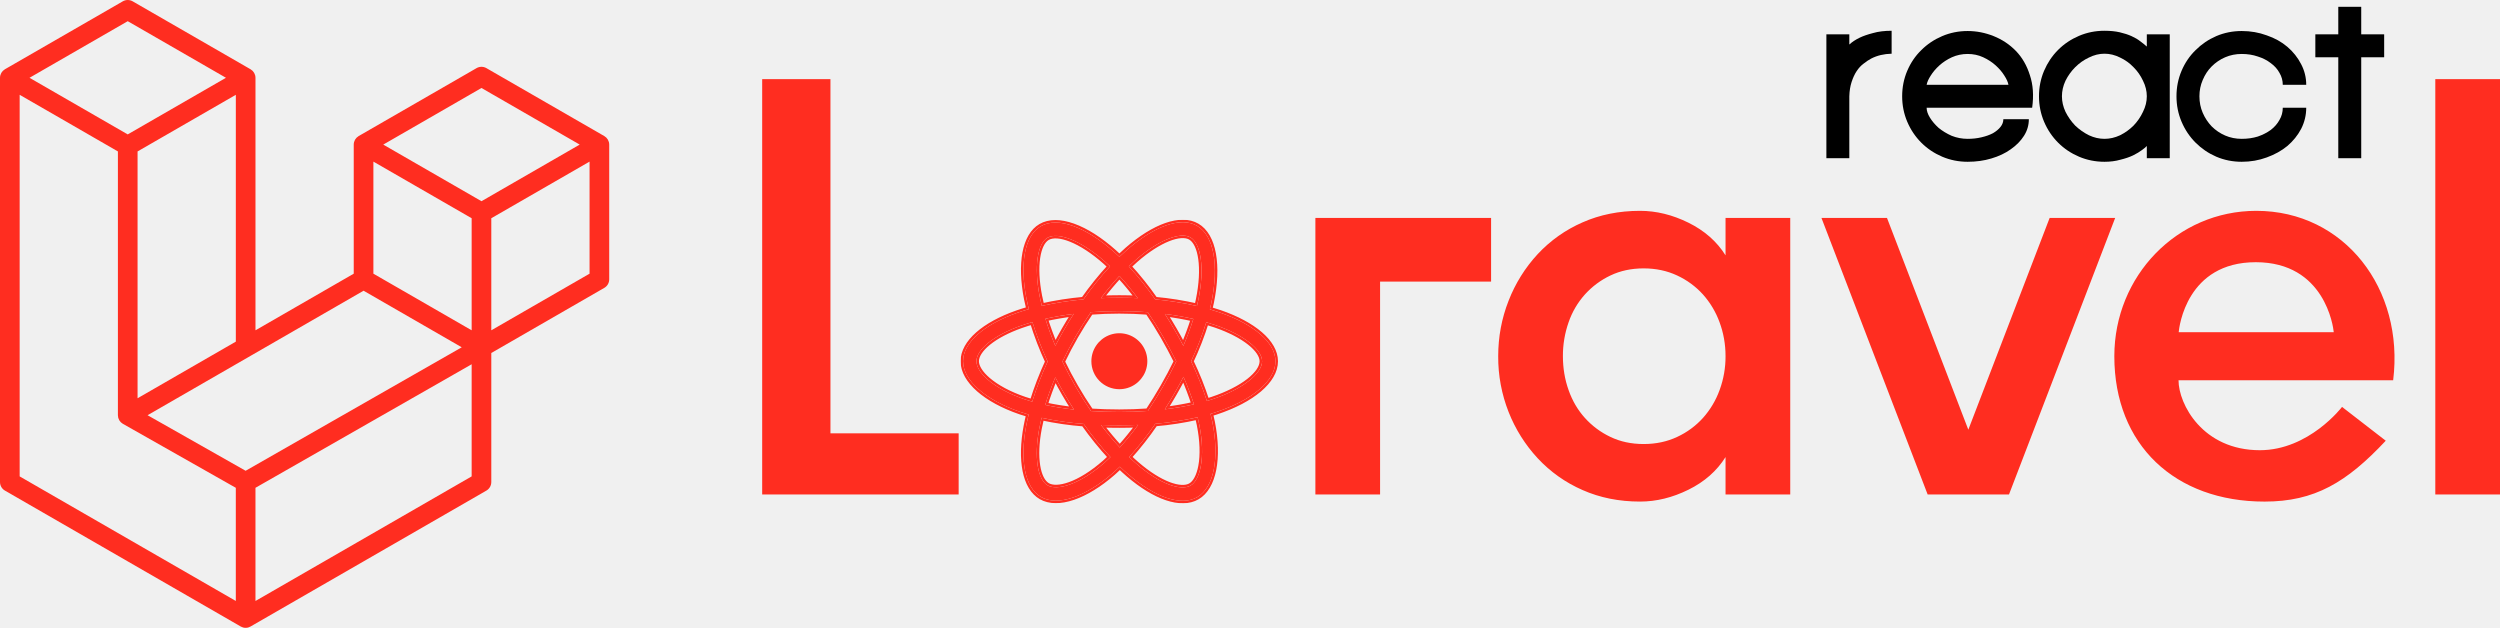
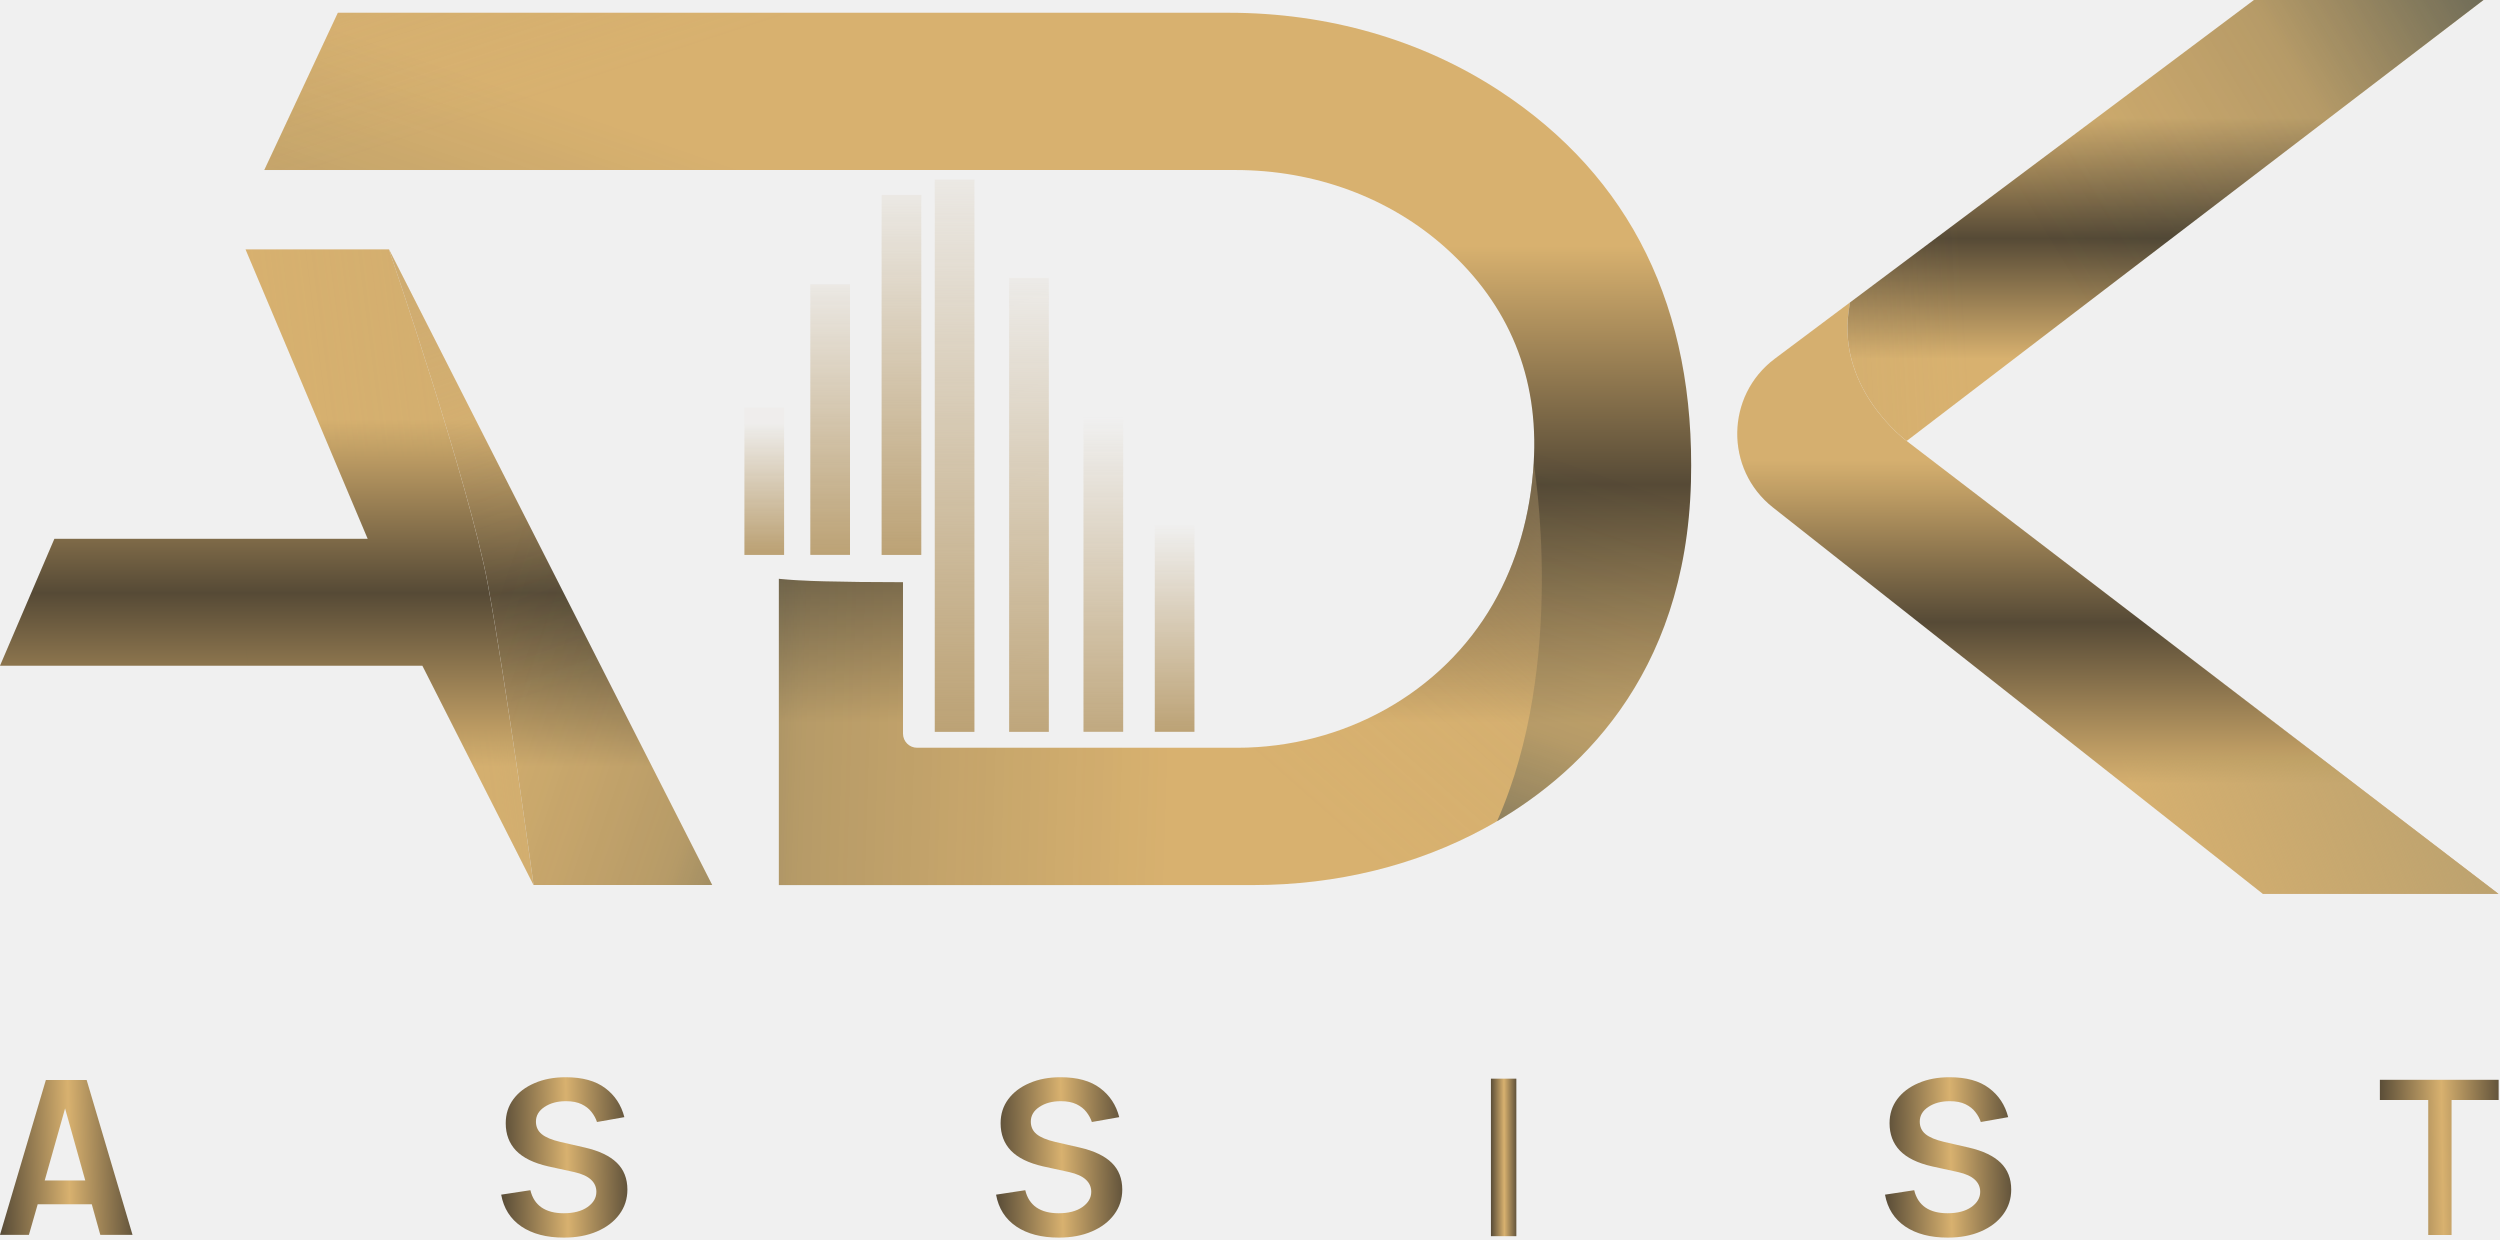
- <svg xmlns="http://www.w3.org/2000/svg" width="1991" height="500" viewBox="0 0 1991 500" fill="none">
-   <mask id="path-1-outside-1_1_7" maskUnits="userSpaceOnUse" x="765" y="175" width="253" height="226" fill="black">
-     <rect fill="white" x="765" y="175" width="253" height="226" />
-     <path d="M971.537 248.894C968.887 247.988 966.217 247.145 963.529 246.365C963.975 244.551 964.386 242.726 964.763 240.892C970.827 211.403 966.862 187.646 953.33 179.825C940.374 172.321 919.125 180.141 897.69 198.84C895.582 200.685 893.518 202.585 891.496 204.541C890.149 203.242 888.767 201.97 887.35 200.727C864.884 180.732 842.365 172.31 828.849 180.157C815.893 187.677 812.042 210.009 817.499 237.958C818.045 240.722 818.658 243.474 819.339 246.214C816.152 247.121 813.073 248.09 810.13 249.117C783.823 258.316 767 272.739 767 287.696C767 303.15 785.056 318.646 812.488 328.042C814.713 328.799 816.959 329.502 819.225 330.152C818.489 333.085 817.838 336.051 817.271 339.05C812.089 366.518 816.131 388.321 829.062 395.795C842.417 403.511 864.822 395.582 886.661 376.458C888.389 374.945 890.116 373.347 891.844 371.664C894.027 373.775 896.273 375.824 898.581 377.811C919.726 396.043 940.607 403.408 953.517 395.914C966.862 388.171 971.2 364.746 965.566 336.246C965.134 334.07 964.637 331.848 964.074 329.582C965.649 329.115 967.192 328.633 968.702 328.136C997.206 318.667 1015.78 303.358 1015.78 287.711C1015.76 272.682 998.403 258.165 971.537 248.894ZM904.681 206.873C923.043 190.854 940.208 184.531 948.033 189.05C956.362 193.865 959.601 213.279 954.367 238.741C954.021 240.399 953.648 242.053 953.247 243.701C942.289 241.208 931.177 239.449 919.985 238.435C913.577 229.204 906.553 220.417 898.959 212.133C900.818 210.33 902.722 208.576 904.671 206.873H904.681ZM840.453 300.476C842.702 304.829 845.053 309.129 847.507 313.376C850.005 317.708 852.608 321.977 855.317 326.182C847.616 325.345 839.963 324.111 832.389 322.487C834.586 315.376 837.292 307.991 840.453 300.476ZM840.453 275.429C837.343 268.074 834.711 260.84 832.55 253.853C839.65 252.262 847.216 250.962 855.104 249.977C852.461 254.102 849.918 258.288 847.475 262.534C845.033 266.781 842.687 271.079 840.437 275.429H840.453ZM846.102 287.955C849.377 281.124 852.905 274.425 856.685 267.857C860.461 261.292 864.481 254.878 868.745 248.614C876.146 248.054 883.733 247.759 891.398 247.759C899.063 247.759 906.697 248.054 914.093 248.619C918.311 254.869 922.307 261.261 926.08 267.795C929.853 274.328 933.427 280.996 936.803 287.799C933.472 294.654 929.906 301.381 926.106 307.981C922.336 314.545 918.363 320.978 914.186 327.281C906.801 327.799 899.156 328.084 891.382 328.084C883.609 328.084 876.109 327.84 868.859 327.369C864.564 321.084 860.511 314.642 856.7 308.043C852.89 301.444 849.352 294.748 846.087 287.955H846.102ZM935.305 313.303C937.81 308.957 940.215 304.553 942.519 300.093C945.678 307.255 948.467 314.576 950.874 322.025C943.21 323.751 935.462 325.074 927.661 325.99C930.293 321.813 932.842 317.584 935.305 313.303ZM942.416 275.434C940.121 271.063 937.736 266.744 935.258 262.477C932.84 258.269 930.319 254.113 927.697 250.008C935.632 251.013 943.245 252.35 950.381 253.983C948.087 261.262 945.428 268.421 942.416 275.434ZM891.502 219.747C896.677 225.401 901.563 231.314 906.143 237.461C896.347 236.994 886.545 236.994 876.736 237.461C881.572 231.066 886.521 225.131 891.502 219.747ZM834.198 189.366C842.521 184.536 860.924 191.439 880.323 208.682C881.561 209.786 882.81 210.941 884.054 212.139C876.422 220.421 869.348 229.201 862.878 238.42C851.711 239.426 840.621 241.157 829.678 243.602C829.046 241.059 828.476 238.499 827.968 235.922C823.278 211.962 826.382 193.901 834.198 189.366ZM822.065 319.89C819.992 319.299 817.945 318.658 815.924 317.967C803.796 313.821 793.779 308.411 786.901 302.518C780.744 297.237 777.624 291.966 777.624 287.696C777.624 278.621 791.13 267.043 813.654 259.191C816.483 258.207 819.337 257.307 822.215 256.491C825.561 267.242 829.612 277.759 834.343 287.976C829.555 298.333 825.454 308.994 822.065 319.89ZM879.659 368.436C870.004 376.894 860.333 382.89 851.808 385.911C844.148 388.622 838.048 388.7 834.363 386.569C826.517 382.035 823.252 364.523 827.704 341.035C828.232 338.271 828.837 335.507 829.518 332.743C840.57 335.124 851.771 336.75 863.044 337.609C869.577 346.876 876.71 355.706 884.396 364.041C882.852 365.559 881.271 367.021 879.659 368.436ZM891.797 356.402C886.76 350.955 881.732 344.927 876.83 338.449C881.594 338.636 886.445 338.729 891.382 338.729C896.451 338.729 901.468 338.62 906.412 338.397C901.849 344.643 896.971 350.652 891.797 356.402ZM956.331 371.219C954.849 379.221 951.869 384.559 948.184 386.694C940.342 391.244 923.577 385.331 905.5 369.736C903.427 367.954 901.354 366.041 899.244 364.036C906.781 355.668 913.747 346.803 920.094 337.501C931.429 336.54 942.685 334.8 953.781 332.292C954.289 334.344 954.738 336.355 955.128 338.325C957.621 350.918 957.979 362.31 956.331 371.219ZM965.349 318.024C963.991 318.475 962.591 318.911 961.171 319.336C957.692 308.535 953.483 297.983 948.572 287.753C953.299 277.659 957.343 267.26 960.679 256.626C963.224 257.367 965.696 258.145 968.075 258.969C991.096 266.908 1005.14 278.663 1005.14 287.696C1005.14 297.335 989.971 309.846 965.349 318.024Z" />
-   </mask>
-   <path d="M971.537 248.894C968.887 247.988 966.217 247.145 963.529 246.365C963.975 244.551 964.386 242.726 964.763 240.892C970.827 211.403 966.862 187.646 953.33 179.825C940.374 172.321 919.125 180.141 897.69 198.84C895.582 200.685 893.518 202.585 891.496 204.541C890.149 203.242 888.767 201.97 887.35 200.727C864.884 180.732 842.365 172.31 828.849 180.157C815.893 187.677 812.042 210.009 817.499 237.958C818.045 240.722 818.658 243.474 819.339 246.214C816.152 247.121 813.073 248.09 810.13 249.117C783.823 258.316 767 272.739 767 287.696C767 303.15 785.056 318.646 812.488 328.042C814.713 328.799 816.959 329.502 819.225 330.152C818.489 333.085 817.838 336.051 817.271 339.05C812.089 366.518 816.131 388.321 829.062 395.795C842.417 403.511 864.822 395.582 886.661 376.458C888.389 374.945 890.116 373.347 891.844 371.664C894.027 373.775 896.273 375.824 898.581 377.811C919.726 396.043 940.607 403.408 953.517 395.914C966.862 388.171 971.2 364.746 965.566 336.246C965.134 334.07 964.637 331.848 964.074 329.582C965.649 329.115 967.192 328.633 968.702 328.136C997.206 318.667 1015.78 303.358 1015.78 287.711C1015.76 272.682 998.403 258.165 971.537 248.894ZM904.681 206.873C923.043 190.854 940.208 184.531 948.033 189.05C956.362 193.865 959.601 213.279 954.367 238.741C954.021 240.399 953.648 242.053 953.247 243.701C942.289 241.208 931.177 239.449 919.985 238.435C913.577 229.204 906.553 220.417 898.959 212.133C900.818 210.33 902.722 208.576 904.671 206.873H904.681ZM840.453 300.476C842.702 304.829 845.053 309.129 847.507 313.376C850.005 317.708 852.608 321.977 855.317 326.182C847.616 325.345 839.963 324.111 832.389 322.487C834.586 315.376 837.292 307.991 840.453 300.476ZM840.453 275.429C837.343 268.074 834.711 260.84 832.55 253.853C839.65 252.262 847.216 250.962 855.104 249.977C852.461 254.102 849.918 258.288 847.475 262.534C845.033 266.781 842.687 271.079 840.437 275.429H840.453ZM846.102 287.955C849.377 281.124 852.905 274.425 856.685 267.857C860.461 261.292 864.481 254.878 868.745 248.614C876.146 248.054 883.733 247.759 891.398 247.759C899.063 247.759 906.697 248.054 914.093 248.619C918.311 254.869 922.307 261.261 926.08 267.795C929.853 274.328 933.427 280.996 936.803 287.799C933.472 294.654 929.906 301.381 926.106 307.981C922.336 314.545 918.363 320.978 914.186 327.281C906.801 327.799 899.156 328.084 891.382 328.084C883.609 328.084 876.109 327.84 868.859 327.369C864.564 321.084 860.511 314.642 856.7 308.043C852.89 301.444 849.352 294.748 846.087 287.955H846.102ZM935.305 313.303C937.81 308.957 940.215 304.553 942.519 300.093C945.678 307.255 948.467 314.576 950.874 322.025C943.21 323.751 935.462 325.074 927.661 325.99C930.293 321.813 932.842 317.584 935.305 313.303ZM942.416 275.434C940.121 271.063 937.736 266.744 935.258 262.477C932.84 258.269 930.319 254.113 927.697 250.008C935.632 251.013 943.245 252.35 950.381 253.983C948.087 261.262 945.428 268.421 942.416 275.434ZM891.502 219.747C896.677 225.401 901.563 231.314 906.143 237.461C896.347 236.994 886.545 236.994 876.736 237.461C881.572 231.066 886.521 225.131 891.502 219.747ZM834.198 189.366C842.521 184.536 860.924 191.439 880.323 208.682C881.561 209.786 882.81 210.941 884.054 212.139C876.422 220.421 869.348 229.201 862.878 238.42C851.711 239.426 840.621 241.157 829.678 243.602C829.046 241.059 828.476 238.499 827.968 235.922C823.278 211.962 826.382 193.901 834.198 189.366ZM822.065 319.89C819.992 319.299 817.945 318.658 815.924 317.967C803.796 313.821 793.779 308.411 786.901 302.518C780.744 297.237 777.624 291.966 777.624 287.696C777.624 278.621 791.13 267.043 813.654 259.191C816.483 258.207 819.337 257.307 822.215 256.491C825.561 267.242 829.612 277.759 834.343 287.976C829.555 298.333 825.454 308.994 822.065 319.89ZM879.659 368.436C870.004 376.894 860.333 382.89 851.808 385.911C844.148 388.622 838.048 388.7 834.363 386.569C826.517 382.035 823.252 364.523 827.704 341.035C828.232 338.271 828.837 335.507 829.518 332.743C840.57 335.124 851.771 336.75 863.044 337.609C869.577 346.876 876.71 355.706 884.396 364.041C882.852 365.559 881.271 367.021 879.659 368.436ZM891.797 356.402C886.76 350.955 881.732 344.927 876.83 338.449C881.594 338.636 886.445 338.729 891.382 338.729C896.451 338.729 901.468 338.62 906.412 338.397C901.849 344.643 896.971 350.652 891.797 356.402ZM956.331 371.219C954.849 379.221 951.869 384.559 948.184 386.694C940.342 391.244 923.577 385.331 905.5 369.736C903.427 367.954 901.354 366.041 899.244 364.036C906.781 355.668 913.747 346.803 920.094 337.501C931.429 336.54 942.685 334.8 953.781 332.292C954.289 334.344 954.738 336.355 955.128 338.325C957.621 350.918 957.979 362.31 956.331 371.219ZM965.349 318.024C963.991 318.475 962.591 318.911 961.171 319.336C957.692 308.535 953.483 297.983 948.572 287.753C953.299 277.659 957.343 267.26 960.679 256.626C963.224 257.367 965.696 258.145 968.075 258.969C991.096 266.908 1005.14 278.663 1005.14 287.696C1005.14 297.335 989.971 309.846 965.349 318.024Z" fill="#FF2D20" />
-   <path d="M971.537 248.894C968.887 247.988 966.217 247.145 963.529 246.365C963.975 244.551 964.386 242.726 964.763 240.892C970.827 211.403 966.862 187.646 953.33 179.825C940.374 172.321 919.125 180.141 897.69 198.84C895.582 200.685 893.518 202.585 891.496 204.541C890.149 203.242 888.767 201.97 887.35 200.727C864.884 180.732 842.365 172.31 828.849 180.157C815.893 187.677 812.042 210.009 817.499 237.958C818.045 240.722 818.658 243.474 819.339 246.214C816.152 247.121 813.073 248.09 810.13 249.117C783.823 258.316 767 272.739 767 287.696C767 303.15 785.056 318.646 812.488 328.042C814.713 328.799 816.959 329.502 819.225 330.152C818.489 333.085 817.838 336.051 817.271 339.05C812.089 366.518 816.131 388.321 829.062 395.795C842.417 403.511 864.822 395.582 886.661 376.458C888.389 374.945 890.116 373.347 891.844 371.664C894.027 373.775 896.273 375.824 898.581 377.811C919.726 396.043 940.607 403.408 953.517 395.914C966.862 388.171 971.2 364.746 965.566 336.246C965.134 334.07 964.637 331.848 964.074 329.582C965.649 329.115 967.192 328.633 968.702 328.136C997.206 318.667 1015.78 303.358 1015.78 287.711C1015.76 272.682 998.403 258.165 971.537 248.894ZM904.681 206.873C923.043 190.854 940.208 184.531 948.033 189.05C956.362 193.865 959.601 213.279 954.367 238.741C954.021 240.399 953.648 242.053 953.247 243.701C942.289 241.208 931.177 239.449 919.985 238.435C913.577 229.204 906.553 220.417 898.959 212.133C900.818 210.33 902.722 208.576 904.671 206.873H904.681ZM840.453 300.476C842.702 304.829 845.053 309.129 847.507 313.376C850.005 317.708 852.608 321.977 855.317 326.182C847.616 325.345 839.963 324.111 832.389 322.487C834.586 315.376 837.292 307.991 840.453 300.476ZM840.453 275.429C837.343 268.074 834.711 260.84 832.55 253.853C839.65 252.262 847.216 250.962 855.104 249.977C852.461 254.102 849.918 258.288 847.475 262.534C845.033 266.781 842.687 271.079 840.437 275.429H840.453ZM846.102 287.955C849.377 281.124 852.905 274.425 856.685 267.857C860.461 261.292 864.481 254.878 868.745 248.614C876.146 248.054 883.733 247.759 891.398 247.759C899.063 247.759 906.697 248.054 914.093 248.619C918.311 254.869 922.307 261.261 926.08 267.795C929.853 274.328 933.427 280.996 936.803 287.799C933.472 294.654 929.906 301.381 926.106 307.981C922.336 314.545 918.363 320.978 914.186 327.281C906.801 327.799 899.156 328.084 891.382 328.084C883.609 328.084 876.109 327.84 868.859 327.369C864.564 321.084 860.511 314.642 856.7 308.043C852.89 301.444 849.352 294.748 846.087 287.955H846.102ZM935.305 313.303C937.81 308.957 940.215 304.553 942.519 300.093C945.678 307.255 948.467 314.576 950.874 322.025C943.21 323.751 935.462 325.074 927.661 325.99C930.293 321.813 932.842 317.584 935.305 313.303ZM942.416 275.434C940.121 271.063 937.736 266.744 935.258 262.477C932.84 258.269 930.319 254.113 927.697 250.008C935.632 251.013 943.245 252.35 950.381 253.983C948.087 261.262 945.428 268.421 942.416 275.434ZM891.502 219.747C896.677 225.401 901.563 231.314 906.143 237.461C896.347 236.994 886.545 236.994 876.736 237.461C881.572 231.066 886.521 225.131 891.502 219.747ZM834.198 189.366C842.521 184.536 860.924 191.439 880.323 208.682C881.561 209.786 882.81 210.941 884.054 212.139C876.422 220.421 869.348 229.201 862.878 238.42C851.711 239.426 840.621 241.157 829.678 243.602C829.046 241.059 828.476 238.499 827.968 235.922C823.278 211.962 826.382 193.901 834.198 189.366ZM822.065 319.89C819.992 319.299 817.945 318.658 815.924 317.967C803.796 313.821 793.779 308.411 786.901 302.518C780.744 297.237 777.624 291.966 777.624 287.696C777.624 278.621 791.13 267.043 813.654 259.191C816.483 258.207 819.337 257.307 822.215 256.491C825.561 267.242 829.612 277.759 834.343 287.976C829.555 298.333 825.454 308.994 822.065 319.89ZM879.659 368.436C870.004 376.894 860.333 382.89 851.808 385.911C844.148 388.622 838.048 388.7 834.363 386.569C826.517 382.035 823.252 364.523 827.704 341.035C828.232 338.271 828.837 335.507 829.518 332.743C840.57 335.124 851.771 336.75 863.044 337.609C869.577 346.876 876.71 355.706 884.396 364.041C882.852 365.559 881.271 367.021 879.659 368.436ZM891.797 356.402C886.76 350.955 881.732 344.927 876.83 338.449C881.594 338.636 886.445 338.729 891.382 338.729C896.451 338.729 901.468 338.62 906.412 338.397C901.849 344.643 896.971 350.652 891.797 356.402ZM956.331 371.219C954.849 379.221 951.869 384.559 948.184 386.694C940.342 391.244 923.577 385.331 905.5 369.736C903.427 367.954 901.354 366.041 899.244 364.036C906.781 355.668 913.747 346.803 920.094 337.501C931.429 336.54 942.685 334.8 953.781 332.292C954.289 334.344 954.738 336.355 955.128 338.325C957.621 350.918 957.979 362.31 956.331 371.219ZM965.349 318.024C963.991 318.475 962.591 318.911 961.171 319.336C957.692 308.535 953.483 297.983 948.572 287.753C953.299 277.659 957.343 267.26 960.679 256.626C963.224 257.367 965.696 258.145 968.075 258.969C991.096 266.908 1005.14 278.663 1005.14 287.696C1005.14 297.335 989.971 309.846 965.349 318.024Z" stroke="#FF2D20" stroke-width="4" mask="url(#path-1-outside-1_1_7)" />
-   <path d="M891.382 309.96C895.793 309.974 900.109 308.679 903.783 306.24C907.457 303.8 910.325 300.324 912.023 296.253C913.721 292.182 914.172 287.699 913.321 283.372C912.469 279.044 910.352 275.066 907.239 271.943C904.125 268.819 900.154 266.689 895.829 265.823C891.504 264.957 887.02 265.394 882.944 267.079C878.867 268.764 875.383 271.62 872.931 275.286C870.479 278.953 869.17 283.264 869.17 287.675C869.164 290.597 869.733 293.492 870.847 296.193C871.96 298.895 873.595 301.351 875.658 303.421C877.72 305.49 880.171 307.133 882.869 308.255C885.567 309.377 888.46 309.957 891.382 309.96Z" fill="#FF2D20" />
-   <path fill-rule="evenodd" clip-rule="evenodd" d="M484.904 113.113C485.084 113.78 485.176 114.467 485.178 115.157V222.481C485.178 223.859 484.815 225.212 484.125 226.404C483.435 227.596 482.443 228.584 481.25 229.27L391.267 281.132V383.926C391.267 386.724 389.782 389.306 387.359 390.715L199.527 498.958C199.097 499.202 198.628 499.359 198.159 499.525C197.984 499.584 197.817 499.691 197.632 499.74C196.319 500.087 194.939 500.087 193.626 499.74C193.411 499.682 193.215 499.564 193.01 499.486C192.58 499.33 192.131 499.193 191.72 498.958L3.928 390.715C2.735 390.029 1.744 389.04 1.054 387.848C0.365 386.656 0.001 385.304 0 383.926L0 61.955C0 61.251 0.098 60.566 0.274 59.901C0.332 59.676 0.469 59.471 0.547 59.246C0.694 58.835 0.831 58.414 1.046 58.033C1.192 57.779 1.407 57.573 1.583 57.338C1.808 57.025 2.013 56.703 2.277 56.429C2.501 56.204 2.795 56.038 3.049 55.842C3.332 55.607 3.586 55.353 3.908 55.167L97.819 1.045C99.008 0.36 100.356 0 101.728 0C103.099 0 104.447 0.36 105.636 1.045L199.537 55.167H199.557C199.869 55.363 200.133 55.607 200.417 55.832C200.671 56.028 200.954 56.204 201.179 56.419C201.452 56.703 201.648 57.025 201.882 57.338C202.048 57.573 202.273 57.779 202.41 58.033C202.635 58.424 202.762 58.835 202.918 59.246C202.996 59.471 203.133 59.676 203.192 59.911C203.371 60.578 203.463 61.265 203.465 61.955V263.055L281.713 217.952V115.148C281.713 114.463 281.81 113.768 281.986 113.113C282.055 112.878 282.182 112.673 282.26 112.448C282.416 112.037 282.553 111.617 282.768 111.235C282.915 110.981 283.13 110.775 283.296 110.541C283.53 110.228 283.726 109.905 283.999 109.631C284.224 109.406 284.507 109.24 284.761 109.044C285.054 108.809 285.309 108.555 285.621 108.369L379.542 54.248C380.73 53.562 382.078 53.201 383.45 53.201C384.822 53.201 386.17 53.562 387.359 54.248L481.26 108.369C481.592 108.565 481.846 108.809 482.139 109.034C482.383 109.23 482.667 109.406 482.891 109.621C483.165 109.905 483.36 110.228 483.595 110.541C483.771 110.775 483.986 110.981 484.123 111.235C484.347 111.617 484.474 112.037 484.631 112.448C484.719 112.673 484.846 112.878 484.904 113.113ZM469.524 217.952V128.705L436.664 147.642L391.267 173.808V263.055L469.534 217.952H469.524ZM375.623 379.397V290.091L330.969 315.621L203.455 388.475V478.622L375.623 379.397ZM15.653 75.503V379.397L187.802 478.612V388.485L97.868 337.532L97.839 337.513L97.8 337.493C97.497 337.317 97.243 337.063 96.959 336.847C96.715 336.652 96.432 336.495 96.217 336.28L96.197 336.251C95.943 336.006 95.767 335.703 95.552 335.429C95.357 335.165 95.122 334.94 94.966 334.666L94.956 334.637C94.78 334.343 94.673 333.991 94.546 333.659C94.419 333.365 94.253 333.091 94.175 332.778C94.077 332.407 94.057 332.006 94.018 331.624C93.979 331.331 93.901 331.037 93.901 330.744V120.606L48.514 94.43L15.653 75.503ZM101.737 16.872L23.5 61.955L101.718 107.039L179.946 61.946L101.718 16.872H101.737ZM142.425 298.23L187.812 272.074V75.503L154.951 94.44L109.554 120.606V317.177L142.425 298.23ZM383.45 70.074L305.222 115.157L383.45 160.241L461.668 115.148L383.45 70.074ZM375.623 173.808L330.227 147.642L297.366 128.705V217.952L342.753 244.108L375.623 263.055V173.808ZM195.619 374.927L310.362 309.351L367.719 276.583L289.549 231.529L199.547 283.401L117.518 330.675L195.619 374.927Z" fill="#FF2D20" />
-   <path fill-rule="evenodd" clip-rule="evenodd" d="M661.371 63V345.115H763.474V393.787H607V63H661.371ZM1047.57 393.787V173.576H1187.5V224.268H1099.09V393.811H1047.57V393.787ZM1374.22 203.347V173.576H1425.75V393.799H1374.22V364.016C1367.29 375.045 1357.45 383.712 1344.68 390.004C1331.92 396.308 1319.08 399.454 1306.15 399.454C1289.45 399.454 1274.17 396.394 1260.3 390.249C1246.79 384.36 1234.64 375.751 1224.61 364.958C1214.66 354.224 1206.81 341.728 1201.45 328.112C1195.88 313.965 1193.07 298.88 1193.17 283.675C1193.17 268.251 1195.93 253.513 1201.45 239.484C1206.77 225.777 1214.62 213.193 1224.6 202.393C1234.64 191.605 1246.79 183 1260.3 177.114C1274.17 170.969 1289.45 167.909 1306.15 167.909C1319.07 167.909 1331.92 171.055 1344.68 177.359C1357.45 183.663 1367.29 192.318 1374.22 203.347ZM1369.5 310.619C1372.67 301.995 1374.27 292.875 1374.22 283.688C1374.22 274.225 1372.63 265.252 1369.5 256.757C1366.54 248.576 1362.06 241.035 1356.27 234.538C1350.5 228.166 1343.5 223.021 1335.7 219.408C1327.67 215.638 1318.75 213.74 1308.99 213.74C1299.22 213.74 1290.39 215.638 1282.52 219.408C1274.81 223.064 1267.9 228.206 1262.19 234.538C1256.42 241.001 1252 248.551 1249.2 256.744C1246.17 265.399 1244.65 274.508 1244.7 283.675C1244.7 293.126 1246.18 302.111 1249.2 310.606C1252.18 319.126 1256.52 326.52 1262.19 332.824C1267.9 339.159 1274.81 344.302 1282.52 347.955C1290.39 351.737 1299.22 353.623 1308.99 353.623C1318.75 353.623 1327.67 351.737 1335.7 347.955C1343.51 344.346 1350.5 339.2 1356.27 332.824C1362.06 326.332 1366.54 318.795 1369.5 310.619ZM1632.33 173.576H1684.52L1599.96 393.799H1535.18L1450.61 173.576H1502.8L1567.57 342.214L1632.33 173.576ZM1796.91 167.909C1867.06 167.909 1914.91 230.07 1905.92 302.821H1734.98C1734.98 321.819 1754.17 358.544 1799.74 358.544C1838.92 358.544 1865.19 324.084 1865.2 324.06L1900.01 350.991C1868.89 384.202 1843.4 399.467 1803.49 399.467C1732.19 399.467 1683.85 354.369 1683.85 283.688C1683.85 219.751 1733.82 167.909 1796.91 167.909ZM1735.11 264.542H1858.6C1858.22 260.307 1851.52 208.819 1796.49 208.819C1741.45 208.819 1735.51 260.307 1735.11 264.542ZM1939.47 393.787V63H1991V393.787H1939.47Z" fill="#FF2D20" />
-   <path d="M1472.8 35.462C1474.96 33.432 1477.74 31.605 1481.12 29.981C1483.96 28.628 1487.48 27.41 1491.68 26.327C1495.87 25.109 1500.81 24.5 1506.49 24.5V42.77C1500.4 42.905 1494.99 44.191 1490.25 46.627C1488.22 47.71 1486.19 49.063 1484.16 50.687C1482.13 52.176 1480.31 54.138 1478.68 56.574C1477.06 59.01 1475.71 61.92 1474.62 65.303C1473.54 68.551 1472.93 72.34 1472.8 76.671V126H1454.53V27.342H1472.8V35.462Z" fill="black" />
-   <path d="M1615.77 94.941C1615.77 99.678 1614.49 104.076 1611.91 108.136C1609.34 112.196 1605.82 115.782 1601.36 118.895C1597.03 122.008 1591.89 124.444 1585.93 126.203C1580.11 127.962 1573.82 128.842 1567.05 128.842C1559.88 128.842 1553.11 127.489 1546.75 124.782C1540.39 122.075 1534.84 118.354 1530.11 113.617C1525.37 108.88 1521.65 103.332 1518.94 96.971C1516.23 90.61 1514.88 83.844 1514.88 76.671C1514.88 69.498 1516.23 62.732 1518.94 56.371C1521.65 50.01 1525.37 44.529 1530.11 39.928C1534.84 35.191 1540.39 31.47 1546.75 28.763C1553.11 26.056 1559.88 24.703 1567.05 24.703C1574.09 24.703 1580.99 26.056 1587.76 28.763C1594.52 31.47 1600.41 35.394 1605.42 40.537C1610.43 45.68 1614.15 52.108 1616.58 59.822C1619.15 67.401 1619.76 76.062 1618.41 85.806H1534.37C1534.37 88.242 1535.25 90.881 1537.01 93.723C1538.77 96.565 1541.07 99.272 1543.91 101.843C1546.89 104.279 1550.34 106.377 1554.26 108.136C1558.32 109.76 1562.59 110.572 1567.05 110.572C1570.98 110.572 1574.63 110.166 1578.01 109.354C1581.53 108.542 1584.58 107.459 1587.15 106.106C1589.72 104.617 1591.75 102.926 1593.24 101.031C1594.73 99.136 1595.47 97.106 1595.47 94.941H1615.77ZM1599.53 67.536C1599.13 65.371 1598.04 62.935 1596.28 60.228C1594.52 57.386 1592.22 54.679 1589.38 52.108C1586.54 49.537 1583.22 47.371 1579.43 45.612C1575.65 43.853 1571.52 42.973 1567.05 42.973C1562.59 42.973 1558.39 43.853 1554.47 45.612C1550.68 47.371 1547.36 49.537 1544.52 52.108C1541.68 54.679 1539.38 57.386 1537.62 60.228C1535.86 62.935 1534.77 65.371 1534.37 67.536H1599.53Z" fill="black" />
-   <path d="M1709.72 126V116.256C1709.04 117.068 1707.76 118.151 1705.86 119.504C1704.1 120.857 1701.74 122.278 1698.76 123.767C1695.92 125.12 1692.53 126.271 1688.61 127.218C1684.82 128.301 1680.62 128.842 1676.02 128.842C1668.85 128.842 1662.08 127.489 1655.72 124.782C1649.36 122.075 1643.81 118.354 1639.08 113.617C1634.34 108.88 1630.62 103.332 1627.91 96.971C1625.21 90.61 1623.85 83.844 1623.85 76.671C1623.85 69.498 1625.21 62.732 1627.91 56.371C1630.62 50.01 1634.34 44.462 1639.08 39.725C1643.81 34.988 1649.36 31.267 1655.72 28.56C1662.08 25.853 1668.85 24.5 1676.02 24.5C1680.62 24.5 1684.68 24.906 1688.2 25.718C1691.72 26.53 1694.83 27.545 1697.54 28.763C1700.25 29.981 1702.55 31.334 1704.44 32.823C1706.47 34.312 1708.23 35.733 1709.72 37.086V27.342H1727.99V126H1709.72ZM1642.12 76.671C1642.12 80.866 1643.07 84.994 1644.96 89.054C1646.99 93.114 1649.57 96.768 1652.68 100.016C1655.93 103.129 1659.58 105.7 1663.64 107.73C1667.7 109.625 1671.83 110.572 1676.02 110.572C1680.22 110.572 1684.35 109.625 1688.41 107.73C1692.47 105.7 1696.05 103.129 1699.16 100.016C1702.28 96.768 1704.78 93.114 1706.68 89.054C1708.71 84.994 1709.72 80.866 1709.72 76.671C1709.72 72.476 1708.71 68.348 1706.68 64.288C1704.78 60.228 1702.28 56.642 1699.16 53.529C1696.05 50.281 1692.47 47.71 1688.41 45.815C1684.35 43.785 1680.22 42.77 1676.02 42.77C1671.83 42.77 1667.7 43.785 1663.64 45.815C1659.58 47.71 1655.93 50.281 1652.68 53.529C1649.57 56.642 1646.99 60.228 1644.96 64.288C1643.07 68.348 1642.12 72.476 1642.12 76.671Z" fill="black" />
-   <path d="M1836.68 85.806C1836.68 91.761 1835.32 97.377 1832.62 102.655C1829.91 107.798 1826.25 112.331 1821.65 116.256C1817.05 120.045 1811.57 123.09 1805.21 125.391C1798.98 127.692 1792.35 128.842 1785.32 128.842C1778.14 128.842 1771.38 127.489 1765.02 124.782C1758.79 122.075 1753.31 118.354 1748.57 113.617C1743.84 108.88 1740.11 103.332 1737.41 96.971C1734.7 90.61 1733.35 83.844 1733.35 76.671C1733.35 69.498 1734.7 62.732 1737.41 56.371C1740.11 50.01 1743.84 44.529 1748.57 39.928C1753.31 35.191 1758.79 31.47 1765.02 28.763C1771.38 26.056 1778.14 24.703 1785.32 24.703C1792.35 24.703 1798.98 25.853 1805.21 28.154C1811.57 30.319 1817.05 33.364 1821.65 37.289C1826.25 41.214 1829.91 45.815 1832.62 51.093C1835.32 56.236 1836.68 61.717 1836.68 67.536H1818C1818 64.153 1817.12 60.972 1815.36 57.995C1813.74 55.018 1811.44 52.446 1808.46 50.281C1805.48 47.98 1802.03 46.221 1798.11 45.003C1794.18 43.65 1789.92 42.973 1785.32 42.973C1780.58 42.973 1776.18 43.853 1772.12 45.612C1768.06 47.371 1764.47 49.807 1761.36 52.92C1758.38 55.897 1756.02 59.484 1754.26 63.679C1752.5 67.739 1751.62 72.07 1751.62 76.671C1751.62 81.408 1752.5 85.806 1754.26 89.866C1756.02 93.926 1758.38 97.512 1761.36 100.625C1764.47 103.738 1768.06 106.174 1772.12 107.933C1776.18 109.692 1780.58 110.572 1785.32 110.572C1789.92 110.572 1794.18 109.963 1798.11 108.745C1802.03 107.392 1805.48 105.632 1808.46 103.467C1811.44 101.166 1813.74 98.527 1815.36 95.55C1817.12 92.573 1818 89.325 1818 85.806H1836.68Z" fill="black" />
-   <path d="M1862.21 126V45.612H1843.94V27.342H1862.21V5.418H1880.48V27.342H1898.75V45.612H1880.48V126H1862.21Z" fill="black" />
+ <svg xmlns="http://www.w3.org/2000/svg" width="492" height="244" viewBox="0 0 492 244" fill="none">
+   <g clip-path="url(#clip0_2415_1176)">
+     <path d="M153.28 174.2V113.91C157.46 114.37 164.81 114.56 177.71 114.58V144.39C177.71 145.92 178.95 147.16 180.48 147.16H243.43C264.5 147.16 283.82 136.31 293.85 118.83C298.52 110.69 301.21 101.37 301.83 91.13C302.85 74.25 297.03 60 284.51 48.78C273.49 38.9 258.79 33.46 243.13 33.46H52.01L66.49 2.51H241.79C261.33 2.51 279.77 7.83 295.11 17.88C320.99 34.84 333.66 60.72 332.78 94.79C331.78 133.4 310.17 153.18 292.22 162.97C278.78 170.3 263.02 174.18 246.66 174.18H153.29L153.28 174.2Z" fill="url(#paint0_linear_2415_1176)" />
+     <path d="M363.81 61.3C363.89 60.69 363.99 60.11 364.09 59.51L349.29 70.59C339.58 77.86 339.4 92.36 348.92 99.87L445.36 175.93H491.72L375.22 86.78C375.22 86.78 361.67 76.83 363.8 61.31L363.81 61.3Z" fill="url(#paint1_linear_2415_1176)" />
+     <path style="mix-blend-mode:darken" d="M363.81 61.3C363.89 60.69 363.99 60.11 364.09 59.51L349.29 70.59C339.58 77.86 339.4 92.36 348.92 99.87L445.36 175.93H491.72L375.22 86.78C375.22 86.78 361.67 76.83 363.8 61.31L363.81 61.3Z" fill="url(#paint2_linear_2415_1176)" />
+     <path d="M375.23 86.78L488.75 0H443.58L364.09 59.52C364 60.11 363.9 60.7 363.81 61.31C361.68 76.84 375.23 86.78 375.23 86.78Z" fill="url(#paint3_linear_2415_1176)" />
+     <path style="mix-blend-mode:darken" d="M375.23 86.78L488.75 0H443.58L364.09 59.52C364 60.11 363.9 60.7 363.81 61.31C361.68 76.84 375.23 86.78 375.23 86.78Z" fill="url(#paint4_linear_2415_1176)" />
+     <path style="mix-blend-mode:darken" d="M301.83 91.13C301.21 101.37 298.53 110.69 293.85 118.83C283.82 136.3 264.5 147.16 243.43 147.16H180.48C178.95 147.16 177.71 145.92 177.71 144.39V114.58C164.81 114.56 157.46 114.36 153.28 113.91V174.2H246.65C263.02 174.2 278.77 170.32 292.21 162.99C293.01 162.56 293.81 162.09 294.62 161.62C308.53 130.31 301.82 91.14 301.82 91.14L301.83 91.13Z" fill="url(#paint5_linear_2415_1176)" />
+     <path d="M301.83 91.13C301.21 101.37 298.53 110.69 293.85 118.83C283.82 136.3 264.5 147.16 243.43 147.16H180.48C178.95 147.16 177.71 145.92 177.71 144.39V114.58C164.81 114.56 157.46 114.36 153.28 113.91V174.2H246.65C263.02 174.2 278.77 170.32 292.21 162.99C293.01 162.56 293.81 162.09 294.62 161.62C308.53 130.31 301.82 91.14 301.82 91.14L301.83 91.13Z" fill="url(#paint6_linear_2415_1176)" />
+     <path style="mix-blend-mode:darken" d="M332.78 94.8C333.66 60.72 320.98 34.85 295.11 17.89C279.77 7.83 261.33 2.52 241.79 2.52H66.49L52.01 33.47H243.12C258.78 33.47 273.48 38.91 284.5 48.79C297.02 60.01 302.85 74.26 301.82 91.14C301.82 91.14 308.53 130.31 294.62 161.62C312.04 151.4 331.82 131.7 332.77 94.81L332.78 94.8Z" fill="url(#paint7_linear_2415_1176)" />
+     <path d="M332.78 94.8C333.66 60.72 320.98 34.85 295.11 17.89C279.77 7.83 261.33 2.52 241.79 2.52H66.49L52.01 33.47H243.12C258.78 33.47 273.48 38.91 284.5 48.79C297.02 60.01 302.85 74.26 301.82 91.14C301.82 91.14 308.53 130.31 294.62 161.62C312.04 151.4 331.82 131.7 332.77 94.81L332.78 94.8Z" fill="url(#paint8_linear_2415_1176)" />
+     <path d="M76.55 49.08H48.32L72.36 106.04H10.7L0 131.01H83.12L105 174.17C105 174.17 99.62 134.4 95.96 114.76C92.31 95.12 76.54 49.08 76.54 49.08H76.55Z" fill="url(#paint9_linear_2415_1176)" />
+     <path d="M76.55 49.08C76.55 49.08 92.31 95.12 95.97 114.76C99.62 134.4 105.01 174.17 105.01 174.17H140.16L76.56 49.08H76.55Z" fill="url(#paint10_linear_2415_1176)" />
+     <path style="mix-blend-mode:darken" d="M76.55 49.08H48.32L72.36 106.04H10.7L0 131.01H83.12L105 174.17C105 174.17 99.62 134.4 95.96 114.76C92.31 95.12 76.54 49.08 76.54 49.08H76.55Z" fill="url(#paint11_linear_2415_1176)" />
+     <path style="mix-blend-mode:darken" d="M76.55 49.08C76.55 49.08 92.31 95.12 95.97 114.76C99.62 134.4 105.01 174.17 105.01 174.17H140.16L76.56 49.08H76.55Z" fill="url(#paint12_linear_2415_1176)" />
+     <path d="M76.55 49.08C76.55 49.08 92.31 95.12 95.97 114.76C99.62 134.4 105.01 174.17 105.01 174.17H140.16L76.56 49.08H76.55Z" fill="url(#paint13_linear_2415_1176)" />
+     <path d="M191.77 35.33H183.96V144.03H191.77V35.33Z" fill="url(#paint14_linear_2415_1176)" />
+     <path d="M206.41 54.7H198.6V144.03H206.41V54.7Z" fill="url(#paint15_linear_2415_1176)" />
+     <path d="M221.04 81.51H213.23V144.02H221.04V81.51Z" fill="url(#paint16_linear_2415_1176)" />
+     <path d="M235.07 103.02H227.26V144.02H235.07V103.02Z" fill="url(#paint17_linear_2415_1176)" />
+     <path d="M181.31 38.35H173.5V109.21H181.31V38.35Z" fill="url(#paint18_linear_2415_1176)" />
+     <path d="M167.28 55.96H159.47V109.2H167.28V55.96Z" fill="url(#paint19_linear_2415_1176)" />
+     <path d="M154.31 80.24H146.5V109.21H154.31V80.24Z" fill="url(#paint20_linear_2415_1176)" />
+     <path d="M375.23 86.78L488.75 0H443.58L364.09 59.52C364 60.11 363.9 60.7 363.81 61.31C361.68 76.84 375.23 86.78 375.23 86.78Z" fill="url(#paint21_linear_2415_1176)" />
+     <path d="M19.74 243.02L18.06 237H7.42L5.69 243.02H0L9.03 212.54H17.05L26.08 243.02H19.74ZM12.81 218.14L8.8 232.32H16.78L12.81 218.14Z" fill="url(#paint22_linear_2415_1176)" />
+     <path d="M122.875 219.855L117.485 220.81C117.26 220.12 116.902 219.464 116.412 218.841C115.934 218.218 115.285 217.707 114.463 217.31C113.641 216.912 112.613 216.713 111.38 216.713C109.697 216.713 108.291 217.091 107.164 217.847C106.038 218.589 105.474 219.55 105.474 220.73C105.474 221.751 105.852 222.573 106.608 223.196C107.363 223.819 108.583 224.33 110.267 224.727L115.119 225.841C117.93 226.491 120.024 227.491 121.403 228.844C122.782 230.196 123.471 231.953 123.471 234.114C123.471 235.943 122.941 237.574 121.88 239.006C120.833 240.424 119.368 241.538 117.485 242.347C115.616 243.155 113.449 243.56 110.983 243.56C107.562 243.56 104.771 242.83 102.61 241.372C100.449 239.901 99.124 237.812 98.633 235.108L104.38 234.233C104.738 235.731 105.474 236.865 106.588 237.634C107.701 238.389 109.153 238.767 110.943 238.767C112.892 238.767 114.449 238.363 115.616 237.554C116.783 236.732 117.366 235.731 117.366 234.551C117.366 233.597 117.008 232.795 116.292 232.145C115.59 231.495 114.509 231.005 113.051 230.673L107.88 229.54C105.03 228.89 102.922 227.856 101.556 226.438C100.204 225.019 99.528 223.223 99.528 221.048C99.528 219.245 100.032 217.668 101.039 216.315C102.047 214.963 103.439 213.909 105.216 213.153C106.992 212.384 109.027 212 111.321 212C114.622 212 117.22 212.716 119.116 214.148C121.012 215.566 122.265 217.469 122.875 219.855Z" fill="url(#paint23_linear_2415_1176)" />
+     <path d="M220.266 219.855L214.877 220.81C214.651 220.12 214.293 219.464 213.803 218.841C213.326 218.218 212.676 217.707 211.854 217.31C211.032 216.912 210.005 216.713 208.772 216.713C207.088 216.713 205.683 217.091 204.556 217.847C203.429 218.589 202.865 219.55 202.865 220.73C202.865 221.751 203.243 222.573 203.999 223.196C204.755 223.819 205.974 224.33 207.658 224.727L212.51 225.841C215.321 226.491 217.416 227.491 218.794 228.844C220.173 230.196 220.862 231.953 220.862 234.114C220.862 235.943 220.332 237.574 219.272 239.006C218.224 240.424 216.759 241.538 214.877 242.347C213.007 243.155 210.84 243.56 208.374 243.56C204.953 243.56 202.163 242.83 200.002 241.372C197.841 239.901 196.515 237.812 196.024 235.108L201.772 234.233C202.13 235.731 202.865 236.865 203.979 237.634C205.093 238.389 206.544 238.767 208.334 238.767C210.283 238.767 211.841 238.363 213.007 237.554C214.174 236.732 214.757 235.731 214.757 234.551C214.757 233.597 214.399 232.795 213.684 232.145C212.981 231.495 211.9 231.005 210.442 230.673L205.272 229.54C202.421 228.89 200.313 227.856 198.948 226.438C197.595 225.019 196.919 223.223 196.919 221.048C196.919 219.245 197.423 217.668 198.431 216.315C199.438 214.963 200.83 213.909 202.607 213.153C204.383 212.384 206.418 212 208.712 212C212.013 212 214.612 212.716 216.507 214.148C218.403 215.566 219.656 217.469 220.266 219.855Z" fill="url(#paint24_linear_2415_1176)" />
+     <path d="M298.416 212.28V243.28H293.416V212.28H298.416Z" fill="url(#paint25_linear_2415_1176)" />
+     <path d="M395.21 219.855L389.821 220.81C389.596 220.12 389.238 219.464 388.747 218.841C388.27 218.218 387.62 217.707 386.798 217.31C385.976 216.912 384.949 216.713 383.716 216.713C382.032 216.713 380.627 217.091 379.5 217.847C378.373 218.589 377.81 219.55 377.81 220.73C377.81 221.751 378.188 222.573 378.943 223.196C379.699 223.819 380.919 224.33 382.602 224.727L387.455 225.841C390.265 226.491 392.36 227.491 393.739 228.844C395.118 230.196 395.807 231.953 395.807 234.114C395.807 235.943 395.277 237.574 394.216 239.006C393.169 240.424 391.704 241.538 389.821 242.347C387.952 243.155 385.784 243.56 383.318 243.56C379.898 243.56 377.107 242.83 374.946 241.372C372.785 239.901 371.459 237.812 370.969 235.108L376.716 234.233C377.074 235.731 377.81 236.865 378.923 237.634C380.037 238.389 381.489 238.767 383.279 238.767C385.227 238.767 386.785 238.363 387.952 237.554C389.118 236.732 389.702 235.731 389.702 234.551C389.702 233.597 389.344 232.795 388.628 232.145C387.925 231.495 386.845 231.005 385.386 230.673L380.216 229.54C377.366 228.89 375.258 227.856 373.892 226.438C372.54 225.019 371.864 223.223 371.864 221.048C371.864 219.245 372.368 217.668 373.375 216.315C374.383 214.963 375.775 213.909 377.551 213.153C379.328 212.384 381.363 212 383.656 212C386.958 212 389.556 212.716 391.452 214.148C393.348 215.566 394.601 217.469 395.21 219.855Z" fill="url(#paint26_linear_2415_1176)" />
+     <path d="M468.36 216.474V212.507H492V216.474H482.469V243.053H477.876V216.474H468.36Z" fill="url(#paint27_linear_2415_1176)" />
+   </g>
+   <defs>
+     <linearGradient id="paint0_linear_2415_1176" x1="192.416" y1="48.427" x2="192.416" y2="142.258" gradientUnits="userSpaceOnUse">
+       <stop stop-color="#D8B16F" />
+       <stop offset="0.5" stop-color="#564A36" />
+       <stop offset="1" stop-color="#D8B16F" />
+     </linearGradient>
+     <linearGradient id="paint1_linear_2415_1176" x1="416.806" y1="90.646" x2="416.806" y2="154.27" gradientUnits="userSpaceOnUse">
+       <stop stop-color="#D8B16F" />
+       <stop offset="0.5" stop-color="#564A36" />
+       <stop offset="1" stop-color="#D8B16F" />
+     </linearGradient>
+     <linearGradient id="paint2_linear_2415_1176" x1="372.98" y1="138.85" x2="465.18" y2="103.39" gradientUnits="userSpaceOnUse">
+       <stop stop-color="#BCA275" stop-opacity="0.1" />
+       <stop offset="0.38" stop-color="#BCA275" stop-opacity="0.1" />
+       <stop offset="1" stop-color="#BCA275" />
+     </linearGradient>
+     <linearGradient id="paint3_linear_2415_1176" x1="426.166" y1="23.209" x2="426.166" y2="70.635" gradientUnits="userSpaceOnUse">
+       <stop stop-color="#D8B16F" />
+       <stop offset="0.5" stop-color="#564A36" />
+       <stop offset="1" stop-color="#D8B16F" />
+     </linearGradient>
+     <linearGradient id="paint4_linear_2415_1176" x1="401.55" y1="48.13" x2="537.08" y2="-33.55" gradientUnits="userSpaceOnUse">
+       <stop stop-color="#062740" stop-opacity="0" />
+       <stop offset="0.38" stop-color="#062740" stop-opacity="0.16" />
+       <stop offset="1" stop-color="#062740" />
+     </linearGradient>
+     <linearGradient id="paint5_linear_2415_1176" x1="231.12" y1="132.78" x2="40.31" y2="126.57" gradientUnits="userSpaceOnUse">
+       <stop stop-color="#062740" stop-opacity="0" />
+       <stop offset="0.38" stop-color="#062740" stop-opacity="0.16" />
+       <stop offset="1" stop-color="#062740" />
+     </linearGradient>
+     <linearGradient id="paint6_linear_2415_1176" x1="228.44" y1="132.68" x2="357.09" y2="-13.38" gradientUnits="userSpaceOnUse">
+       <stop stop-color="#BCA275" stop-opacity="0" />
+       <stop offset="0.03" stop-color="#BCA275" stop-opacity="0.01" />
+       <stop offset="0.19" stop-color="#BCA275" stop-opacity="0.096" />
+       <stop offset="0.34" stop-color="#BCA275" stop-opacity="0.27" />
+       <stop offset="0.49" stop-color="#BCA275" stop-opacity="0.476" />
+       <stop offset="0.63" stop-color="#BCA275" stop-opacity="0.689" />
+       <stop offset="0.76" stop-color="#BCA275" stop-opacity="0.846" />
+       <stop offset="0.89" stop-color="#BCA275" stop-opacity="0.96" />
+       <stop offset="1" stop-color="#BCA275" />
+     </linearGradient>
+     <linearGradient id="paint7_linear_2415_1176" x1="199.1" y1="51.43" x2="153.11" y2="184.43" gradientUnits="userSpaceOnUse">
+       <stop stop-color="#062740" stop-opacity="0" />
+       <stop offset="0.38" stop-color="#062740" stop-opacity="0.16" />
+       <stop offset="1" stop-color="#062740" />
+     </linearGradient>
+     <linearGradient id="paint8_linear_2415_1176" x1="173.97" y1="-2.71" x2="132.95" y2="-128.88" gradientUnits="userSpaceOnUse">
+       <stop stop-color="#BCA275" stop-opacity="0" />
+       <stop offset="0.03" stop-color="#BCA275" stop-opacity="0.01" />
+       <stop offset="0.19" stop-color="#BCA275" stop-opacity="0.096" />
+       <stop offset="0.34" stop-color="#BCA275" stop-opacity="0.27" />
+       <stop offset="0.49" stop-color="#BCA275" stop-opacity="0.476" />
+       <stop offset="0.63" stop-color="#BCA275" stop-opacity="0.689" />
+       <stop offset="0.76" stop-color="#BCA275" stop-opacity="0.846" />
+       <stop offset="0.89" stop-color="#BCA275" stop-opacity="0.96" />
+       <stop offset="1" stop-color="#BCA275" />
+     </linearGradient>
+     <linearGradient id="paint9_linear_2415_1176" x1="52.5" y1="82.534" x2="52.5" y2="150.897" gradientUnits="userSpaceOnUse">
+       <stop stop-color="#D8B16F" />
+       <stop offset="0.5" stop-color="#564A36" />
+       <stop offset="1" stop-color="#D8B16F" />
+     </linearGradient>
+     <linearGradient id="paint10_linear_2415_1176" x1="108.355" y1="82.534" x2="108.355" y2="150.897" gradientUnits="userSpaceOnUse">
+       <stop stop-color="#D8B16F" />
+       <stop offset="0.5" stop-color="#564A36" />
+       <stop offset="1" stop-color="#D8B16F" />
+     </linearGradient>
+     <linearGradient id="paint11_linear_2415_1176" x1="46.15" y1="115.57" x2="167.73" y2="99.87" gradientUnits="userSpaceOnUse">
+       <stop stop-color="#BCA275" stop-opacity="0" />
+       <stop offset="0.38" stop-color="#BCA275" stop-opacity="0.16" />
+       <stop offset="1" stop-color="#BCA275" />
+     </linearGradient>
+     <linearGradient id="paint12_linear_2415_1176" x1="97.59" y1="113.95" x2="224.24" y2="157.01" gradientUnits="userSpaceOnUse">
+       <stop stop-color="#062740" stop-opacity="0" />
+       <stop offset="0.38" stop-color="#062740" stop-opacity="0.16" />
+       <stop offset="1" stop-color="#062740" />
+     </linearGradient>
+     <linearGradient id="paint13_linear_2415_1176" x1="109.08" y1="136.5" x2="31.57" y2="-79.81" gradientUnits="userSpaceOnUse">
+       <stop stop-color="#BCA275" stop-opacity="0" />
+       <stop offset="0.03" stop-color="#BCA275" stop-opacity="0.01" />
+       <stop offset="0.19" stop-color="#BCA275" stop-opacity="0.096" />
+       <stop offset="0.34" stop-color="#BCA275" stop-opacity="0.27" />
+       <stop offset="0.49" stop-color="#BCA275" stop-opacity="0.476" />
+       <stop offset="0.63" stop-color="#BCA275" stop-opacity="0.689" />
+       <stop offset="0.76" stop-color="#BCA275" stop-opacity="0.846" />
+       <stop offset="0.89" stop-color="#BCA275" stop-opacity="0.96" />
+       <stop offset="1" stop-color="#BCA275" />
+     </linearGradient>
+     <linearGradient id="paint14_linear_2415_1176" x1="187.87" y1="35.33" x2="187.87" y2="144.03" gradientUnits="userSpaceOnUse">
+       <stop stop-color="#BCA275" stop-opacity="0.1" />
+       <stop offset="1" stop-color="#BCA275" />
+     </linearGradient>
+     <linearGradient id="paint15_linear_2415_1176" x1="203" y1="48" x2="202.5" y2="149.5" gradientUnits="userSpaceOnUse">
+       <stop stop-color="#BCA275" stop-opacity="0" />
+       <stop offset="1" stop-color="#BCA275" />
+     </linearGradient>
+     <linearGradient id="paint16_linear_2415_1176" x1="217" y1="150" x2="217" y2="82" gradientUnits="userSpaceOnUse">
+       <stop stop-color="#BCA275" />
+       <stop offset="1" stop-color="#BCA275" stop-opacity="0" />
+     </linearGradient>
+     <linearGradient id="paint17_linear_2415_1176" x1="231" y1="144" x2="231" y2="103" gradientUnits="userSpaceOnUse">
+       <stop stop-color="#BCA275" />
+       <stop offset="1" stop-color="#BCA275" stop-opacity="0" />
+     </linearGradient>
+     <linearGradient id="paint18_linear_2415_1176" x1="177.4" y1="38.35" x2="177.4" y2="109.21" gradientUnits="userSpaceOnUse">
+       <stop stop-color="#BCA275" stop-opacity="0.1" />
+       <stop offset="1" stop-color="#BCA275" />
+     </linearGradient>
+     <linearGradient id="paint19_linear_2415_1176" x1="163.37" y1="55.96" x2="163.37" y2="109.21" gradientUnits="userSpaceOnUse">
+       <stop stop-color="#BCA275" stop-opacity="0.1" />
+       <stop offset="1" stop-color="#BCA275" />
+     </linearGradient>
+     <linearGradient id="paint20_linear_2415_1176" x1="150.4" y1="83.43" x2="150.4" y2="108.44" gradientUnits="userSpaceOnUse">
+       <stop stop-color="#BCA275" stop-opacity="0.04" />
+       <stop offset="1" stop-color="#BCA275" />
+     </linearGradient>
+     <linearGradient id="paint21_linear_2415_1176" x1="386.18" y1="44.7" x2="260.55" y2="51.79" gradientUnits="userSpaceOnUse">
+       <stop stop-color="#BCA275" stop-opacity="0" />
+       <stop offset="0.03" stop-color="#BCA275" stop-opacity="0.01" />
+       <stop offset="0.19" stop-color="#BCA275" stop-opacity="0.096" />
+       <stop offset="0.34" stop-color="#BCA275" stop-opacity="0.27" />
+       <stop offset="0.49" stop-color="#BCA275" stop-opacity="0.476" />
+       <stop offset="0.63" stop-color="#BCA275" stop-opacity="0.689" />
+       <stop offset="0.76" stop-color="#BCA275" stop-opacity="0.846" />
+       <stop offset="0.89" stop-color="#BCA275" stop-opacity="0.96" />
+       <stop offset="1" stop-color="#BCA275" />
+     </linearGradient>
+     <linearGradient id="paint22_linear_2415_1176" x1="0" y1="243.02" x2="27.656" y2="242.559" gradientUnits="userSpaceOnUse">
+       <stop stop-color="#564A36" />
+       <stop offset="0.5" stop-color="#D8B16F" />
+       <stop offset="1" stop-color="#564A36" />
+     </linearGradient>
+     <linearGradient id="paint23_linear_2415_1176" x1="98.633" y1="243.56" x2="124.973" y2="243.156" gradientUnits="userSpaceOnUse">
+       <stop stop-color="#564A36" />
+       <stop offset="0.5" stop-color="#D8B16F" />
+       <stop offset="1" stop-color="#564A36" />
+     </linearGradient>
+     <linearGradient id="paint24_linear_2415_1176" x1="196.024" y1="243.56" x2="222.364" y2="243.156" gradientUnits="userSpaceOnUse">
+       <stop stop-color="#564A36" />
+       <stop offset="0.5" stop-color="#D8B16F" />
+       <stop offset="1" stop-color="#564A36" />
+     </linearGradient>
+     <linearGradient id="paint25_linear_2415_1176" x1="293.416" y1="243.28" x2="298.719" y2="243.263" gradientUnits="userSpaceOnUse">
+       <stop stop-color="#564A36" />
+       <stop offset="0.5" stop-color="#D8B16F" />
+       <stop offset="1" stop-color="#564A36" />
+     </linearGradient>
+     <linearGradient id="paint26_linear_2415_1176" x1="370.969" y1="243.56" x2="397.309" y2="243.156" gradientUnits="userSpaceOnUse">
+       <stop stop-color="#564A36" />
+       <stop offset="0.5" stop-color="#D8B16F" />
+       <stop offset="1" stop-color="#564A36" />
+     </linearGradient>
+     <linearGradient id="paint27_linear_2415_1176" x1="468.36" y1="243.053" x2="493.43" y2="242.675" gradientUnits="userSpaceOnUse">
+       <stop stop-color="#564A36" />
+       <stop offset="0.5" stop-color="#D8B16F" />
+       <stop offset="1" stop-color="#564A36" />
+     </linearGradient>
+     <clipPath id="clip0_2415_1176">
+       <rect width="491.73" height="243.74" fill="white" />
+     </clipPath>
+   </defs>
</svg>
